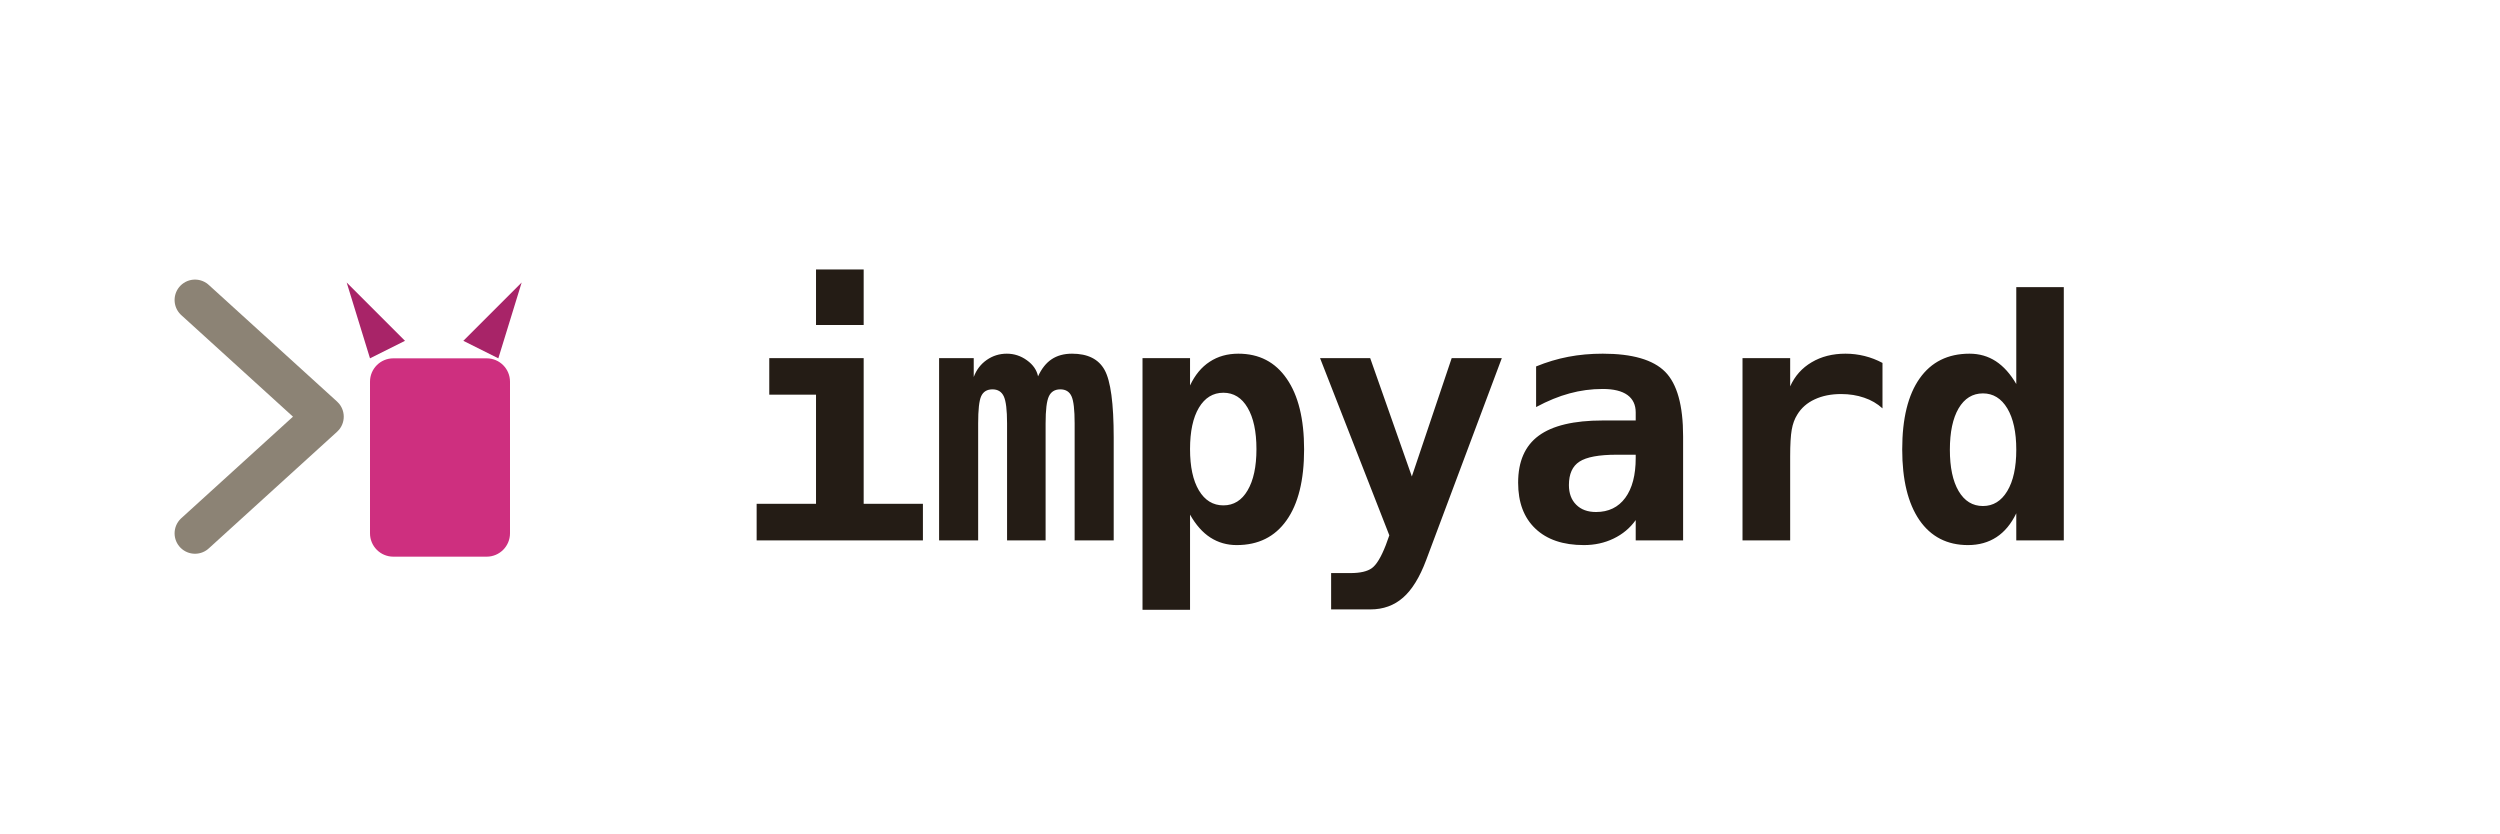
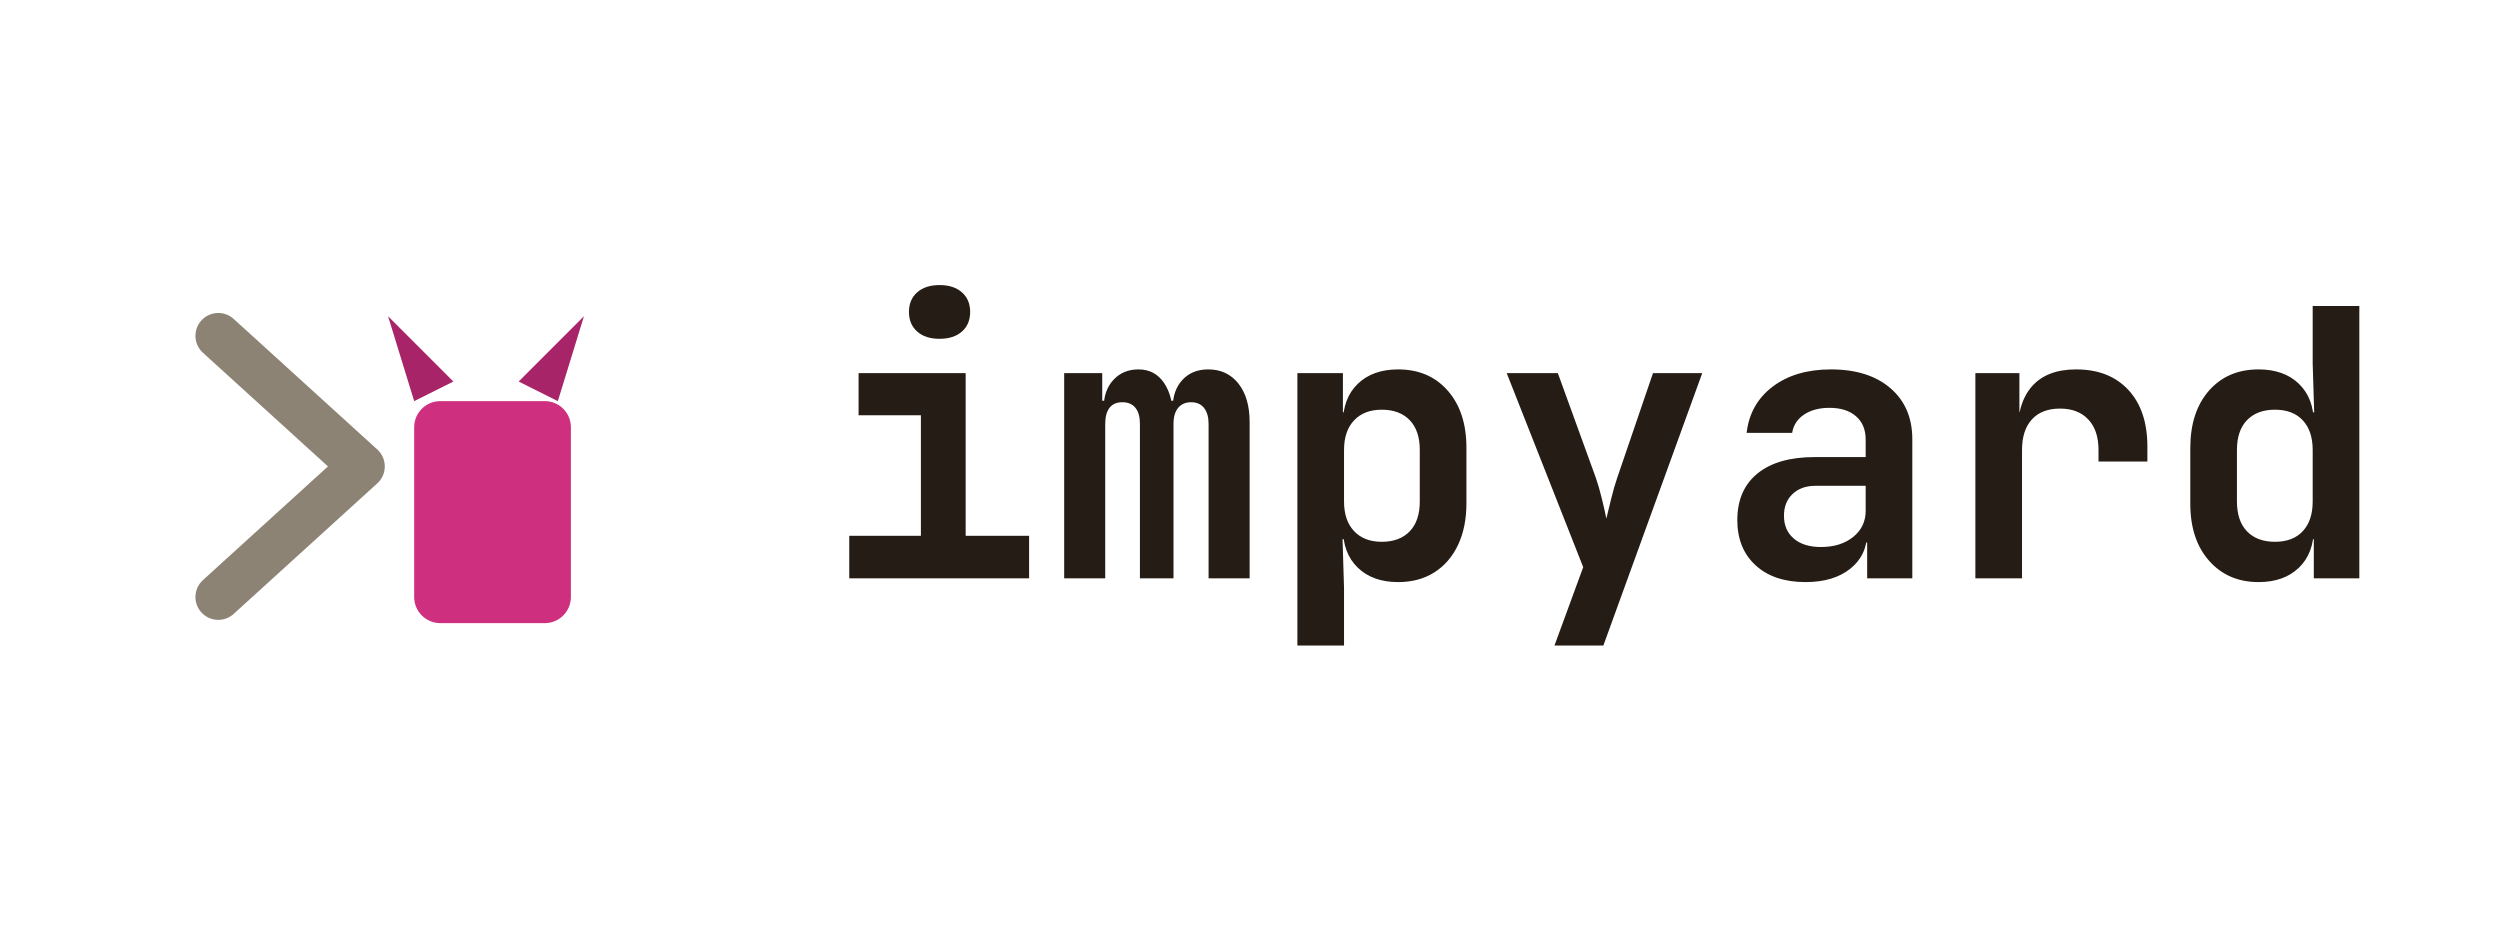
- <svg xmlns="http://www.w3.org/2000/svg" viewBox="0 0 300 100" width="300" height="100" role="img" aria-label="impyard">
+ <svg xmlns="http://www.w3.org/2000/svg" viewBox="0 0 268 100" width="268" height="100" role="img" aria-label="impyard">
  <g transform="translate(8,15) scale(0.70)">
    <path d="M22 30 L44 50 L22 70" fill="none" stroke="#8C8375" stroke-width="7" stroke-linecap="round" stroke-linejoin="round" />
    <path d="M52 40 L48 27 L58 37 Z" fill="#A82468" />
    <path d="M74 40 L78 27 L68 37 Z" fill="#A82468" />
    <rect x="52" y="40" width="24" height="34" rx="4" fill="#CE2F7F" />
  </g>
-   <text x="88" y="51" dominant-baseline="central" font-family="'JetBrains Mono','SFMono-Regular',ui-monospace,Menlo,Consolas,monospace" font-size="40" font-weight="600" letter-spacing="-1" fill="#241C15">impyard</text>
+   <path transform="translate(88.0 62.0) scale(0.04 -0.04)" fill="#241C15" d="M76 0V114H268V437H101V550H388V114H558V0ZM318.0 642Q280.0 642 258.0 661.5Q236.0 681 236.0 714Q236.0 747 258.0 766.5Q280.0 786 318.0 786Q356.0 786 378.0 766.5Q400.0 747 400.0 714Q400.0 681 378.0 661.5Q356.0 642 318.0 642Z M652.0 0V550H754.0V476H775.0L758.0 458Q758.0 504 784.0 532.0Q810.0 560 851.0 560Q895.0 560 919.5 524.0Q944.0 488 944.0 427L922.0 476H956.0L943.0 458Q943.0 504 969.0 532.0Q995.0 560 1038.0 560Q1089.0 560 1119.0 522.0Q1149.0 484 1149.0 419V0H1039.0V414Q1039.0 441 1027.0 456.5Q1015.0 472 992.0 472Q970.0 472 957.5 457.0Q945.0 442 945.0 414V0H855.0V414Q855.0 442 843.0 457.0Q831.0 472 808.0 472Q785.0 472 773.5 457.0Q762.0 442 762.0 414V0Z M1277.0 -180V550H1399.0V445H1427.0L1399.0 416Q1399.0 483 1439.0 521.5Q1479.0 560 1547.0 560Q1630.0 560 1680.0 503.0Q1730.0 446 1730.0 350V201Q1730.0 137 1707.5 89.5Q1685.0 42 1644.0 16.0Q1603.0 -10 1547.0 -10Q1479.0 -10 1439.0 28.5Q1399.0 67 1399.0 134L1427.0 105H1398.0L1402.0 -26V-180ZM1503.0 98Q1551.0 98 1578.0 126.0Q1605.0 154 1605.0 206V344Q1605.0 396 1578.0 424.0Q1551.0 452 1503.0 452Q1456.0 452 1429.0 423.5Q1402.0 395 1402.0 344V206Q1402.0 155 1429.0 126.5Q1456.0 98 1503.0 98Z M1966.0 -180 2043.0 30 1838.0 550H1975.0L2077.0 269Q2085.0 246 2093.0 213.5Q2101.0 181 2105.0 160Q2110.0 181 2118.0 213.5Q2126.0 246 2134.0 269L2230.0 550H2362.0L2097.0 -180Z M2639.0 -10Q2554.0 -10 2505.0 35.0Q2456.0 80 2456.0 156Q2456.0 237 2510.0 281.0Q2564.0 325 2663.0 325H2800.0V372Q2800.0 412 2774.0 434.5Q2748.0 457 2703.0 457Q2662.0 457 2635.0 439.0Q2608.0 421 2603.0 390H2481.0Q2490.0 468 2551.0 514.0Q2612.0 560 2707.0 560Q2808.0 560 2866.5 509.5Q2925.0 459 2925.0 373V0H2804.0V96H2784.0L2804.0 123Q2804.0 62 2759.0 26.0Q2714.0 -10 2639.0 -10ZM2680.0 84Q2733.0 84 2766.5 111.0Q2800.0 138 2800.0 181V248H2665.0Q2627.0 248 2604.0 226.0Q2581.0 204 2581.0 168Q2581.0 129 2607.5 106.5Q2634.0 84 2680.0 84Z M3094.0 0V550H3212.0V445H3243.0L3206.0 381Q3206.0 470 3246.0 515.0Q3286.0 560 3364.0 560Q3453.0 560 3504.0 505.0Q3555.0 450 3555.0 353V313H3424.0V344Q3424.0 397 3396.5 426.0Q3369.0 455 3321.0 455Q3272.0 455 3245.5 426.0Q3219.0 397 3219.0 344V0Z M3853.0 -10Q3771.0 -10 3720.5 47.0Q3670.0 104 3670.0 200V349Q3670.0 446 3720.0 503.0Q3770.0 560 3853.0 560Q3921.0 560 3961.0 521.5Q4001.0 483 4001.0 416L3973.0 445H4002.0L3998.0 576V730H4123.0V0H4001.0V105H3973.0L4001.0 134Q4001.0 67 3961.0 28.5Q3921.0 -10 3853.0 -10ZM3897.0 98Q3945.0 98 3971.5 126.5Q3998.0 155 3998.0 206V344Q3998.0 395 3971.5 423.5Q3945.0 452 3897.0 452Q3849.0 452 3822.0 424.0Q3795.0 396 3795.0 344V206Q3795.0 154 3822.0 126.0Q3849.0 98 3897.0 98Z" />
</svg>
